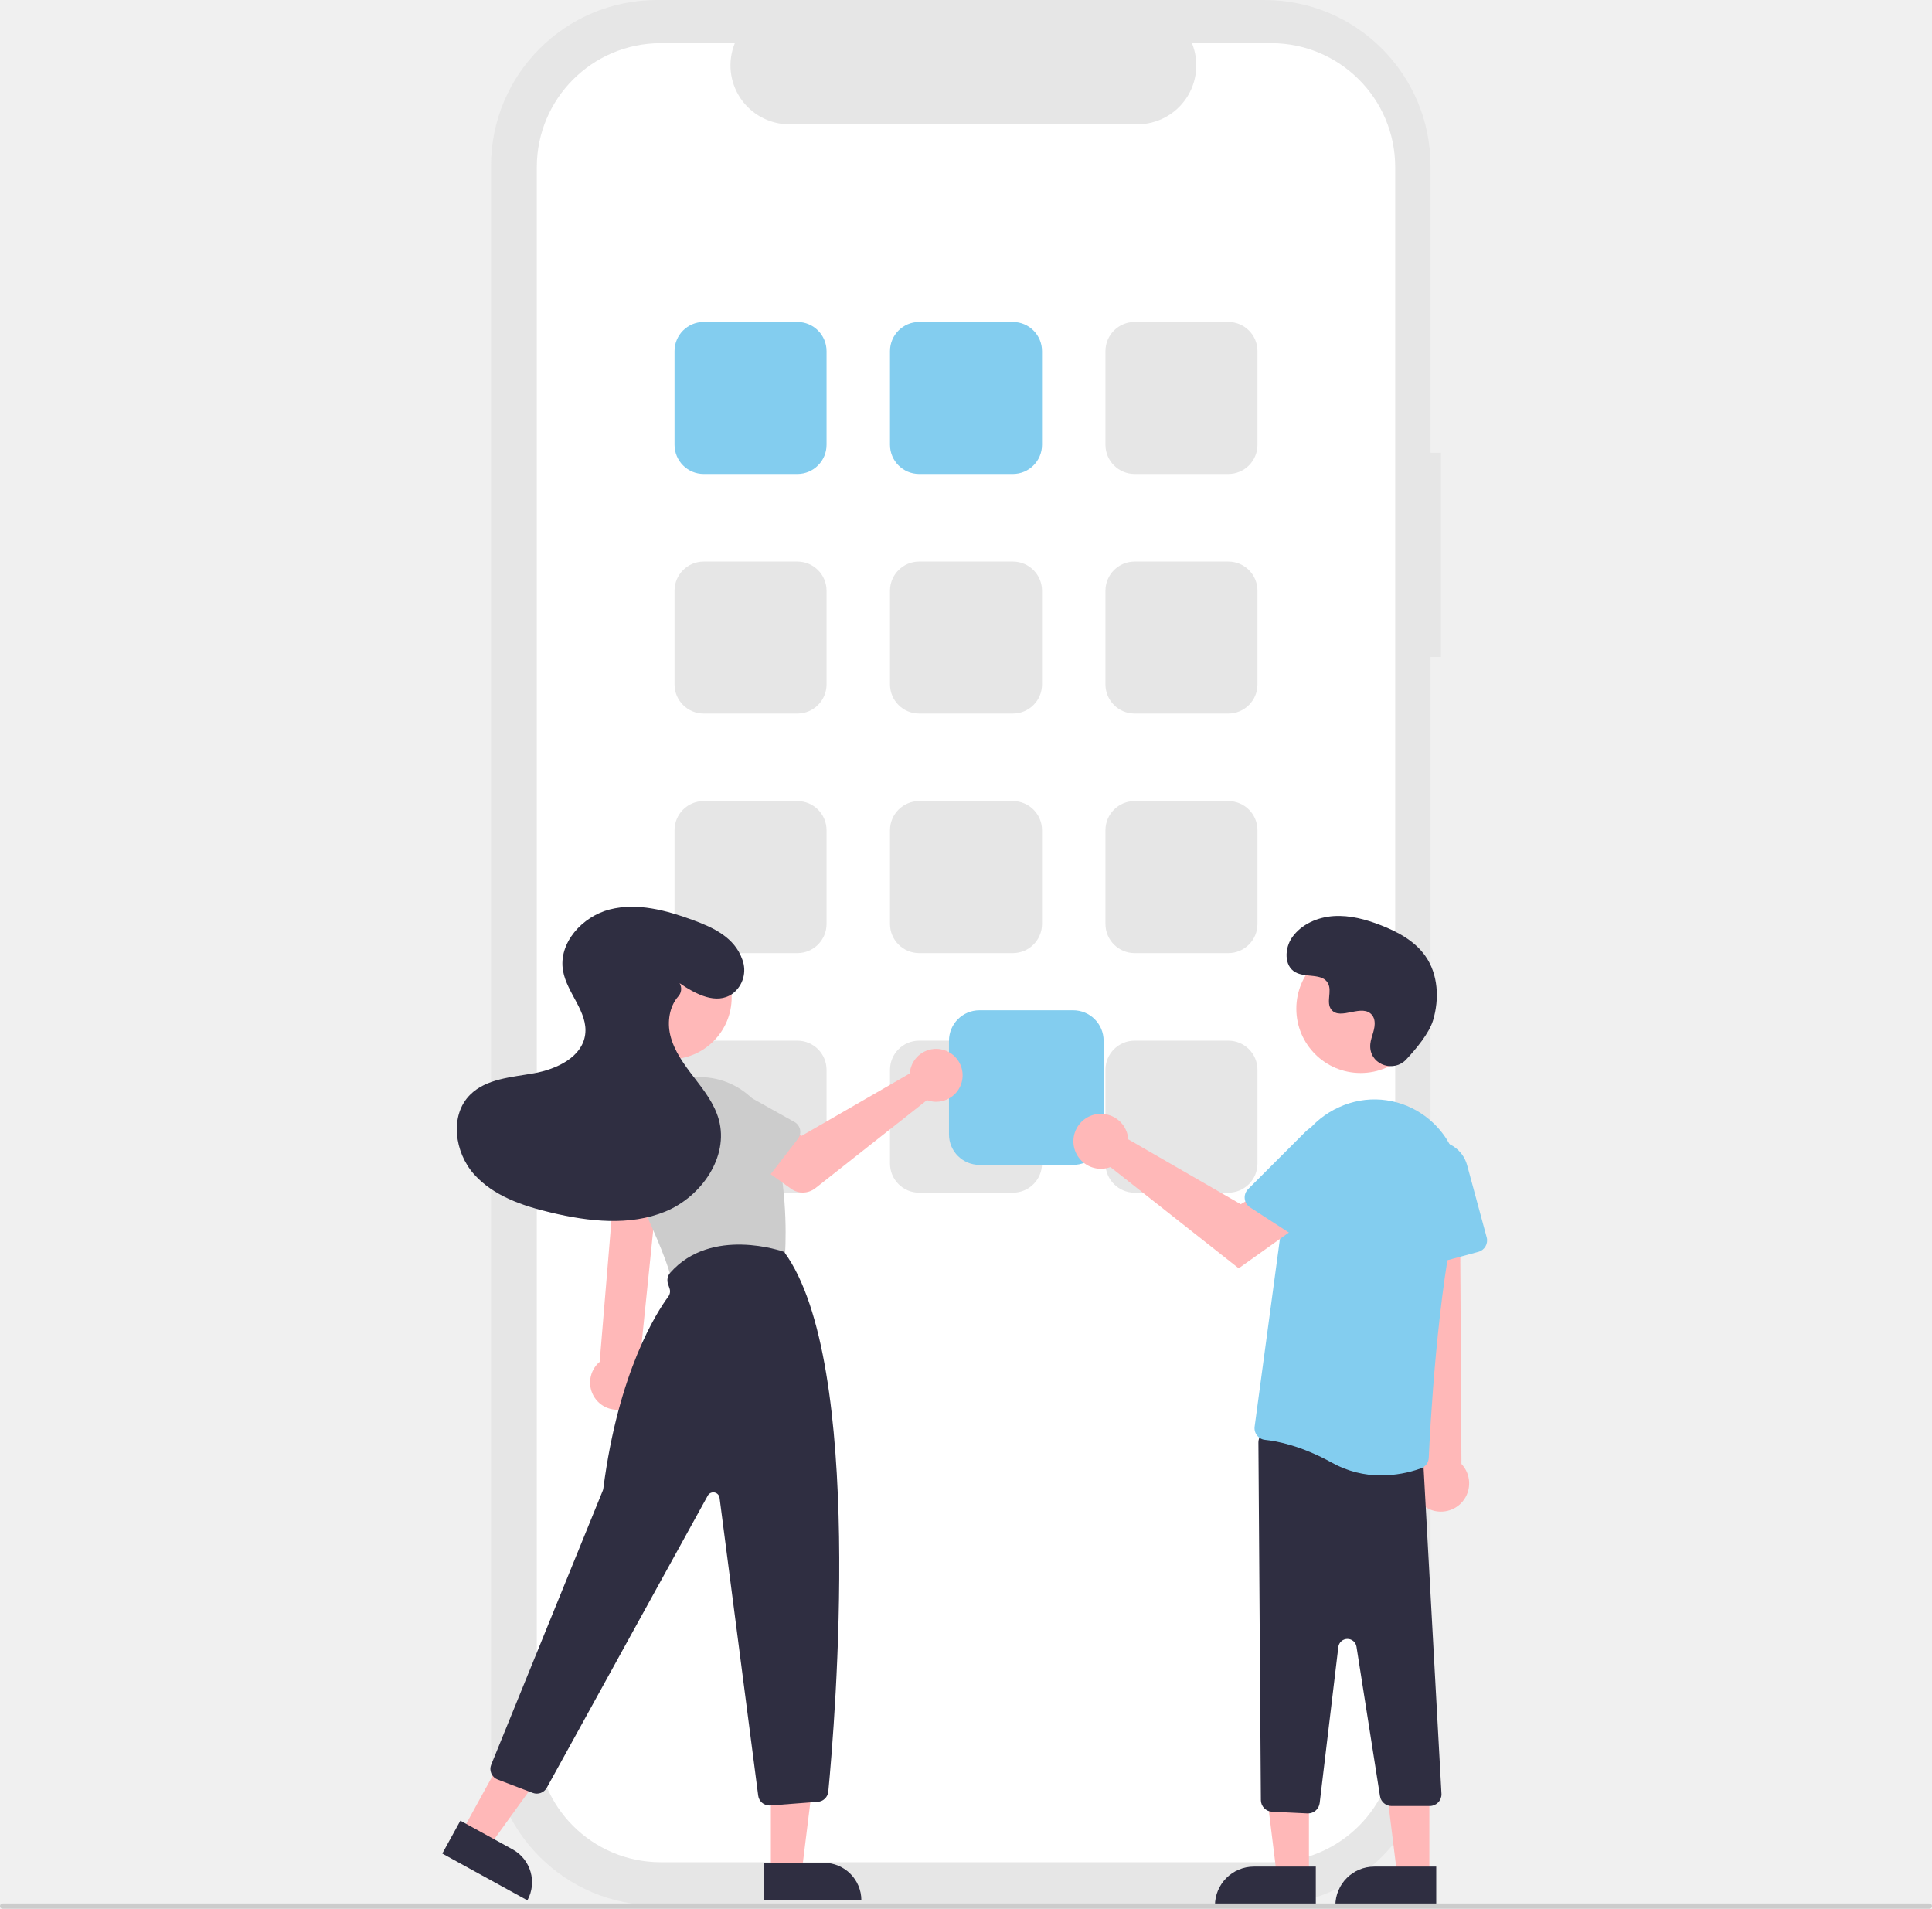
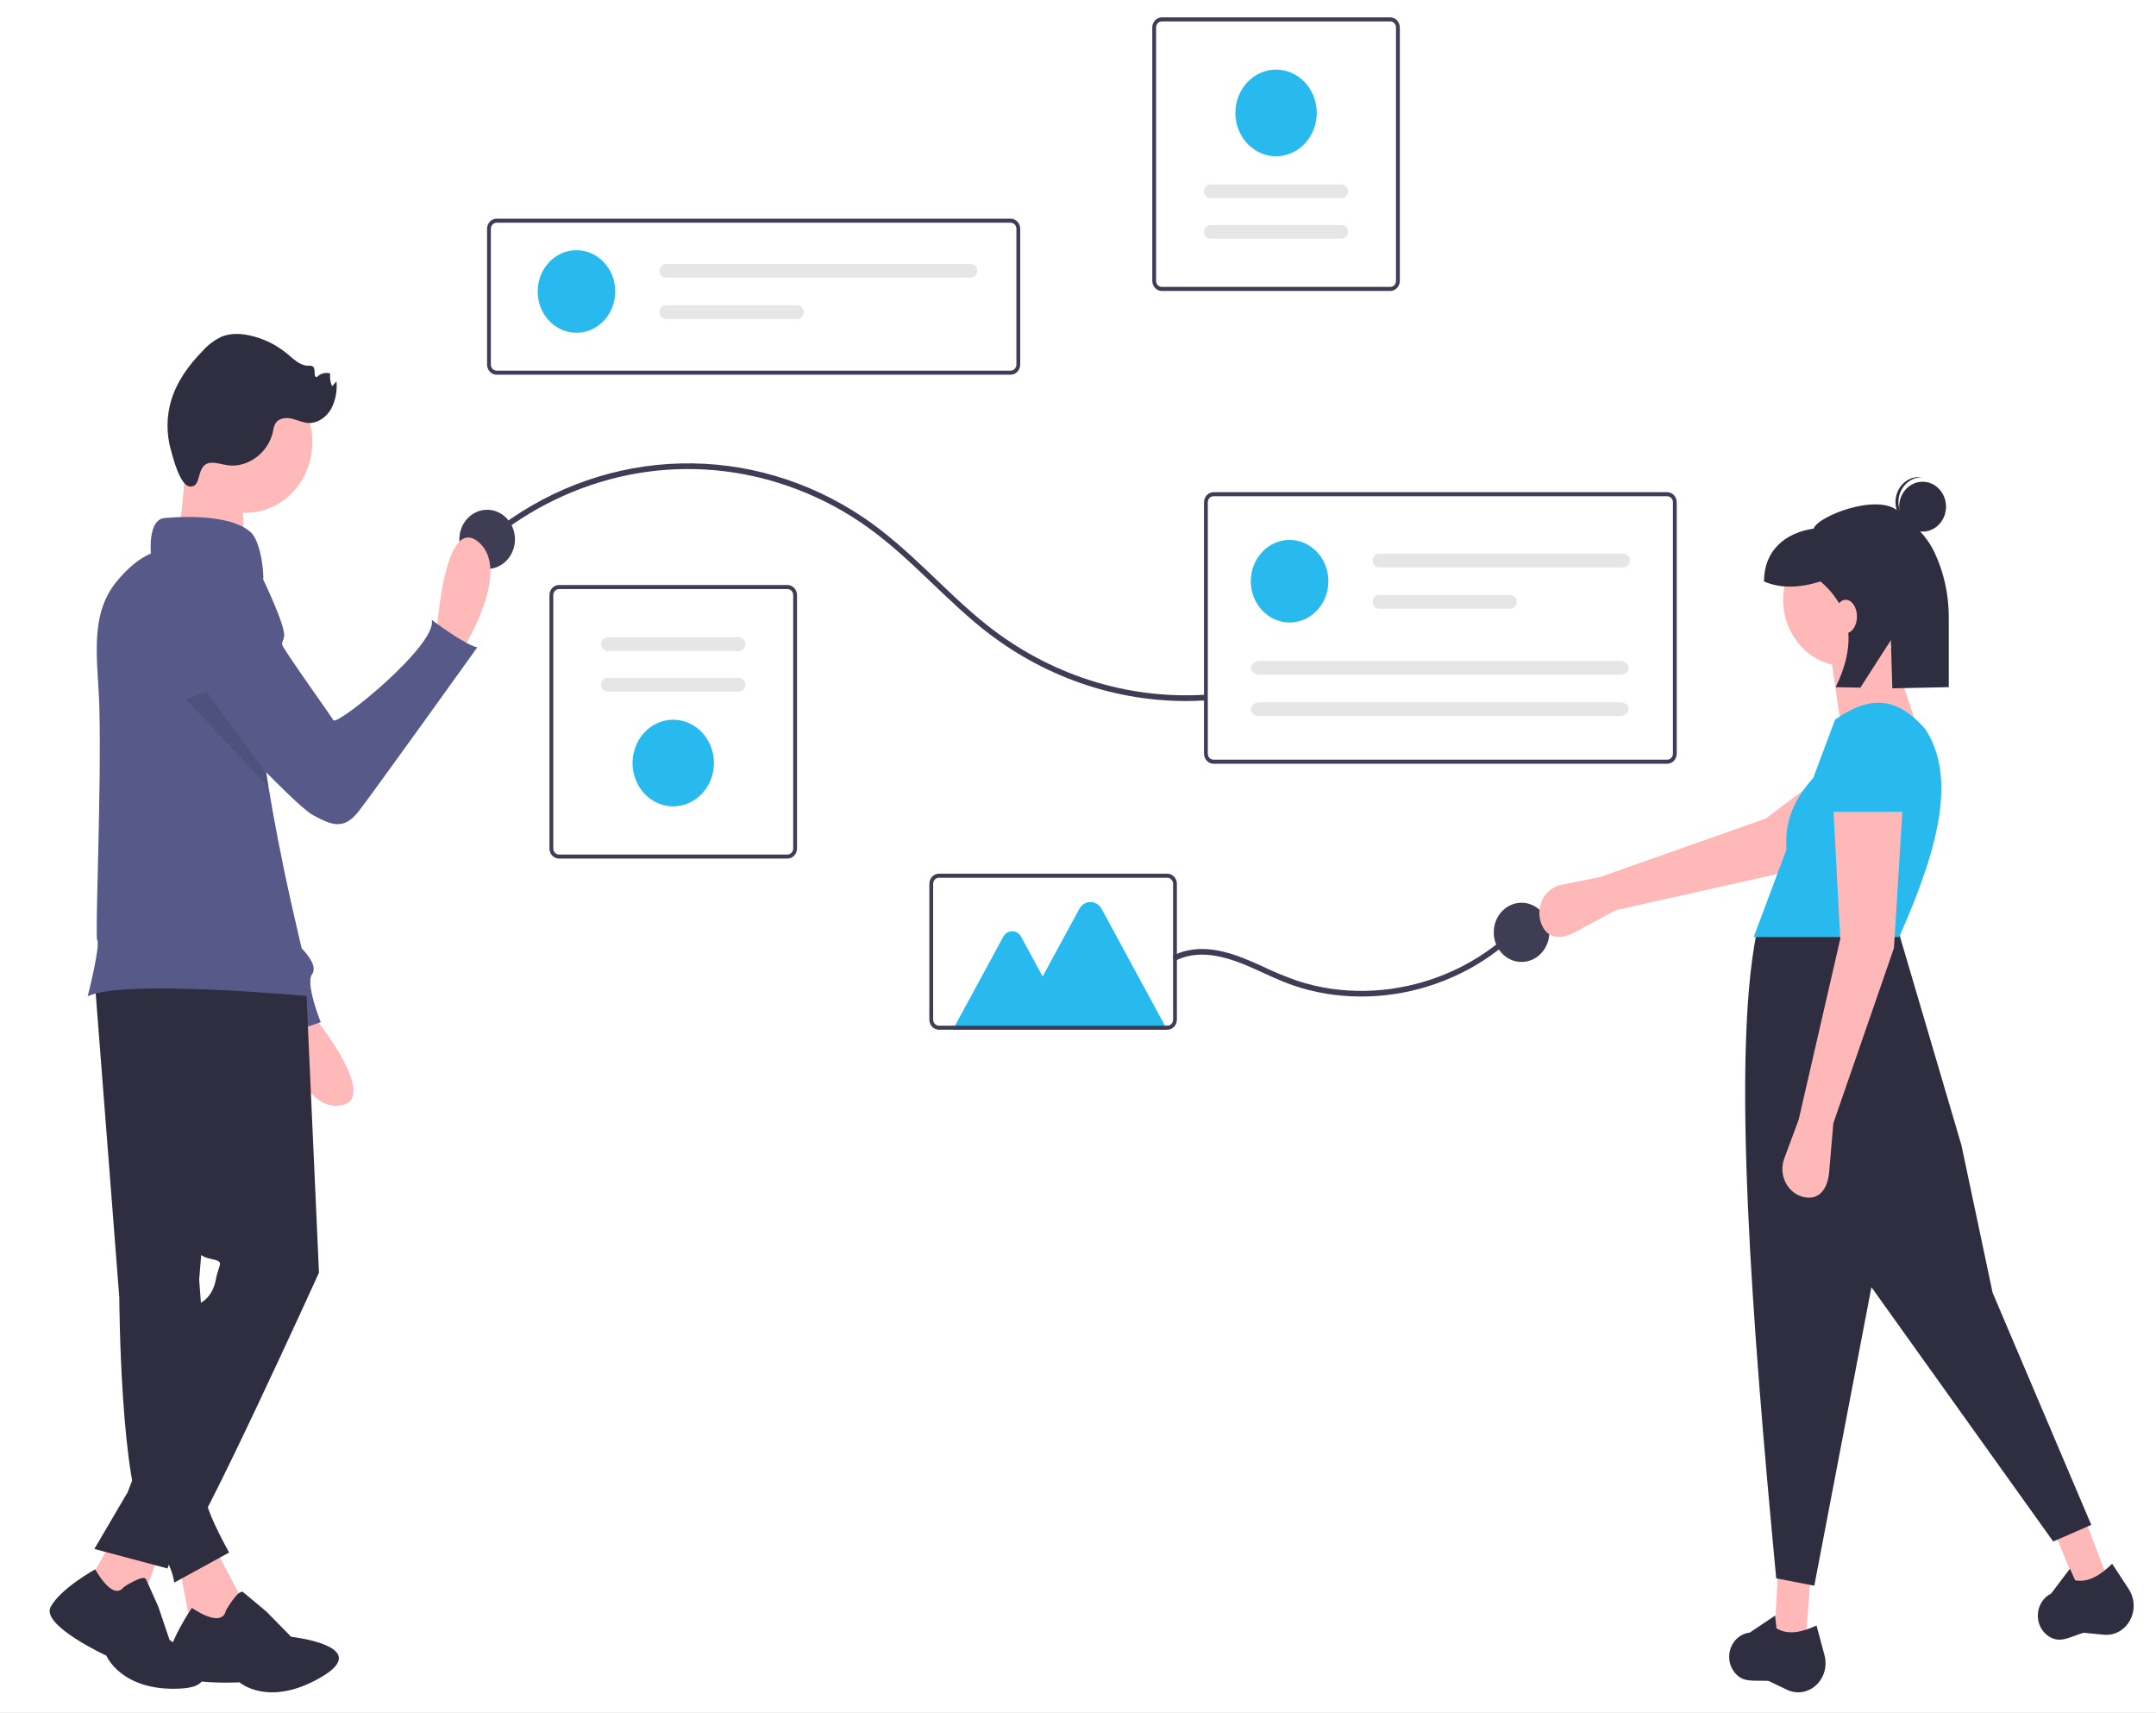
- <svg xmlns="http://www.w3.org/2000/svg" id="bcf7625e-424a-4466-b024-8d3c328493bd" data-name="Layer 1" width="738" height="729.047" viewBox="0 0 738 729.047">
-   <path d="M781.445,258.424h-3.999V148.879a63.402,63.402,0,0,0-63.402-63.402H481.957a63.402,63.402,0,0,0-63.402,63.402v600.974a63.402,63.402,0,0,0,63.402,63.402H714.044a63.402,63.402,0,0,0,63.402-63.402V336.4h3.999Z" transform="translate(-231 -85.47675)" fill="#e6e6e6" />
-   <path d="M763.951,149.321v600.09a47.351,47.351,0,0,1-47.35,47.35h-233.2a47.351,47.351,0,0,1-47.35-47.35v-600.09a47.351,47.351,0,0,1,47.35-47.35h28.29a22.507,22.507,0,0,0,20.83,30.99h132.96a22.507,22.507,0,0,0,20.83-30.99h30.29A47.351,47.351,0,0,1,763.951,149.321Z" transform="translate(-231 -85.47675)" fill="#fff" />
-   <path d="M535.603,266.516h-35.812a11.142,11.142,0,0,1-11.129-11.129V219.575a11.142,11.142,0,0,1,11.129-11.129h35.812a11.142,11.142,0,0,1,11.129,11.129v35.812A11.142,11.142,0,0,1,535.603,266.516Z" transform="translate(-231 -85.47675)" fill="#83cdef" />
-   <path d="M617.907,266.516H582.095a11.142,11.142,0,0,1-11.129-11.129V219.575A11.142,11.142,0,0,1,582.095,208.446h35.812a11.142,11.142,0,0,1,11.129,11.129v35.812A11.142,11.142,0,0,1,617.907,266.516Z" transform="translate(-231 -85.47675)" fill="#83cdef" />
-   <path d="M700.211,266.516H664.399a11.142,11.142,0,0,1-11.129-11.129V219.575a11.142,11.142,0,0,1,11.129-11.129h35.812A11.142,11.142,0,0,1,711.34,219.575v35.812A11.142,11.142,0,0,1,700.211,266.516Z" transform="translate(-231 -85.47675)" fill="#e6e6e6" />
-   <path d="M535.603,358.025h-35.812a11.142,11.142,0,0,1-11.129-11.129V311.084a11.142,11.142,0,0,1,11.129-11.129h35.812a11.142,11.142,0,0,1,11.129,11.129v35.812A11.142,11.142,0,0,1,535.603,358.025Z" transform="translate(-231 -85.47675)" fill="#e6e6e6" />
-   <path d="M617.907,358.025H582.095a11.142,11.142,0,0,1-11.129-11.129V311.084A11.142,11.142,0,0,1,582.095,299.955h35.812a11.142,11.142,0,0,1,11.129,11.129v35.812A11.142,11.142,0,0,1,617.907,358.025Z" transform="translate(-231 -85.47675)" fill="#e6e6e6" />
-   <path d="M700.211,358.025H664.399a11.142,11.142,0,0,1-11.129-11.129V311.084a11.142,11.142,0,0,1,11.129-11.129h35.812A11.142,11.142,0,0,1,711.34,311.084v35.812A11.142,11.142,0,0,1,700.211,358.025Z" transform="translate(-231 -85.47675)" fill="#e6e6e6" />
-   <path d="M535.603,449.516h-35.812a11.142,11.142,0,0,1-11.129-11.129V402.575a11.142,11.142,0,0,1,11.129-11.129h35.812a11.142,11.142,0,0,1,11.129,11.129v35.812A11.142,11.142,0,0,1,535.603,449.516Z" transform="translate(-231 -85.47675)" fill="#e6e6e6" />
-   <path d="M617.907,449.516H582.095a11.142,11.142,0,0,1-11.129-11.129V402.575A11.142,11.142,0,0,1,582.095,391.446h35.812a11.142,11.142,0,0,1,11.129,11.129v35.812A11.142,11.142,0,0,1,617.907,449.516Z" transform="translate(-231 -85.47675)" fill="#e6e6e6" />
-   <path d="M700.211,449.516H664.399a11.142,11.142,0,0,1-11.129-11.129V402.575a11.142,11.142,0,0,1,11.129-11.129h35.812A11.142,11.142,0,0,1,711.34,402.575v35.812A11.142,11.142,0,0,1,700.211,449.516Z" transform="translate(-231 -85.47675)" fill="#e6e6e6" />
-   <path d="M535.603,541.025h-35.812a11.142,11.142,0,0,1-11.129-11.129V494.084a11.142,11.142,0,0,1,11.129-11.129h35.812a11.142,11.142,0,0,1,11.129,11.129v35.812A11.142,11.142,0,0,1,535.603,541.025Z" transform="translate(-231 -85.47675)" fill="#e6e6e6" />
-   <path d="M617.907,541.025H582.095a11.142,11.142,0,0,1-11.129-11.129V494.084A11.142,11.142,0,0,1,582.095,482.955h35.812a11.142,11.142,0,0,1,11.129,11.129v35.812A11.142,11.142,0,0,1,617.907,541.025Z" transform="translate(-231 -85.47675)" fill="#e6e6e6" />
-   <path d="M700.211,541.025H664.399a11.142,11.142,0,0,1-11.129-11.129V494.084a11.142,11.142,0,0,1,11.129-11.129h35.812A11.142,11.142,0,0,1,711.34,494.084v35.812A11.142,11.142,0,0,1,700.211,541.025Z" transform="translate(-231 -85.47675)" fill="#e6e6e6" />
-   <path d="M640.941,530.413h-35.812a11.643,11.643,0,0,1-11.629-11.629v-35.812a11.642,11.642,0,0,1,11.629-11.629h35.812a11.642,11.642,0,0,1,11.629,11.629v35.812A11.642,11.642,0,0,1,640.941,530.413Z" transform="translate(-231 -85.47675)" fill="#83cdef" />
-   <path d="M471.496,622.828a10.342,10.342,0,0,0,3.698-15.421l7.733-75.611H466.215l-6.146,73.83A10.398,10.398,0,0,0,471.496,622.828Z" transform="translate(-231 -85.47675)" fill="#ffb8b8" />
-   <circle cx="255.841" cy="380.947" r="23.645" fill="#ffb8b8" />
-   <path d="M491.293,575.83a4.324,4.324,0,0,1-4.168-3.176c-1.894-6.883-6.823-18.52-14.649-34.59a28.652,28.652,0,0,1,16.271-39.558h0a28.639,28.639,0,0,1,36.801,18.244c6.066,19.017,5.773,39.388,5.365,47.263a4.343,4.343,0,0,1-3.402,4.01l-35.289,7.706A4.311,4.311,0,0,1,491.293,575.83Z" transform="translate(-231 -85.47675)" fill="#ccc" />
-   <polygon points="294.466 714.884 306.269 714.883 311.884 669.359 294.464 669.36 294.466 714.884" fill="#ffb8b8" />
-   <path d="M522.937,796.988h37.094a0,0,0,0,1,0,0v14.332a0,0,0,0,1,0,0H537.269a14.332,14.332,0,0,1-14.332-14.332v0A0,0,0,0,1,522.937,796.988Z" transform="translate(852.0051 1522.805) rotate(179.9974)" fill="#2f2e41" />
-   <polygon points="176.447 699.587 186.79 705.273 213.644 668.087 198.379 659.695 176.447 699.587" fill="#ffb8b8" />
-   <path d="M401.109,788.94h37.094a0,0,0,0,1,0,0v14.332a0,0,0,0,1,0,0H415.44a14.332,14.332,0,0,1-14.332-14.332v0A0,0,0,0,1,401.109,788.94Z" transform="translate(172.861 1610.431) rotate(-151.199)" fill="#2f2e41" />
-   <path d="M524.915,775.092a4.332,4.332,0,0,1-4.292-3.775L505.862,657.575a2.407,2.407,0,0,0-4.494-.853L439.853,768.33a4.356,4.356,0,0,1-5.336,1.958L421.108,765.179a4.332,4.332,0,0,1-2.47-5.681l42.613-104.682a3.337,3.337,0,0,0,.218-.829c5.772-44.673,20.457-67.39,24.82-73.289a3.355,3.355,0,0,0,.477-3.055l-.6-1.799a4.33,4.33,0,0,1,.834-4.214c15.722-17.908,43.125-8.136,43.4-8.035l.137.051.086.118c30.727,42.14,19.366,179.01,16.777,206.019a4.32,4.32,0,0,1-3.98,3.899l-18.17,1.399C525.138,775.088,525.026,775.092,524.915,775.092Z" transform="translate(-231 -85.47675)" fill="#2f2e41" />
-   <path d="M578.764,493.89a10.133,10.133,0,0,0-.23,1.579l-41.355,23.858-10.052-5.787-10.716,14.029L533.21,539.542a7.702,7.702,0,0,0,9.24-.225l42.645-33.643a10.106,10.106,0,1,0-6.33-11.785Z" transform="translate(-231 -85.47675)" fill="#ffb8b8" />
-   <path d="M535.796,520.456,522.43,537.779a4.332,4.332,0,0,1-6.55.359l-15.131-15.713a12.031,12.031,0,0,1,14.755-19.008l18.978,10.612a4.332,4.332,0,0,1,1.314,6.427Z" transform="translate(-231 -85.47675)" fill="#ccc" />
-   <path d="M483.991,550.553l-21.532-3.888a4.332,4.332,0,0,1-3.335-5.649l6.98-20.667a12.031,12.031,0,0,1,23.667,4.345l-.681,21.732a4.332,4.332,0,0,1-5.1,4.126Z" transform="translate(-231 -85.47675)" fill="#ccc" />
-   <path d="M490.584,460.985c6.077,4.159,14.057,8.435,20.264,4.006a11.295,11.295,0,0,0,3.707-13.02c-2.972-8.499-11.138-12.241-18.947-15.109-10.151-3.729-21.204-6.695-31.684-4.025S444.183,445.652,446.075,456.3c1.521,8.563,9.598,15.687,8.452,24.308-1.154,8.676-10.911,13.243-19.525,14.793s-18.253,2.049-24.444,8.236c-7.897,7.893-5.925,22.001,1.506,30.334s18.645,12.111,29.511,14.679c14.397,3.402,29.968,5.191,43.641-.456s24.314-20.847,20.353-35.1c-1.673-6.021-5.614-11.109-9.423-16.062s-7.666-10.133-9.119-16.211c-1.211-5.065-.315-10.945,3.044-14.744a4.272,4.272,0,0,0,.572-4.993Z" transform="translate(-231 -85.47675)" fill="#2f2e41" />
-   <polygon points="500 716.459 487.74 716.459 481.908 669.171 500.002 669.171 500 716.459" fill="#ffb8b8" />
-   <path d="M478.983,712.956h23.644a0,0,0,0,1,0,0v14.887a0,0,0,0,1,0,0H464.096a0,0,0,0,1,0,0v0A14.887,14.887,0,0,1,478.983,712.956Z" fill="#2f2e41" />
-   <polygon points="546 716.459 533.74 716.459 527.908 669.171 546.002 669.171 546 716.459" fill="#ffb8b8" />
-   <path d="M524.983,712.956h23.644a0,0,0,0,1,0,0v14.887a0,0,0,0,1,0,0H510.096a0,0,0,0,1,0,0v0A14.887,14.887,0,0,1,524.983,712.956Z" fill="#2f2e41" />
-   <path d="M775.503,661.097a10.743,10.743,0,0,1-2.062-16.343L765.368,530.196l23.253,2.255.639,112.187a10.801,10.801,0,0,1-13.757,16.459Z" transform="translate(-231 -85.47675)" fill="#ffb8b8" />
-   <path d="M730.421,778.113l-13.496-.644a4.499,4.499,0,0,1-4.286-4.463l-.942-136.557a4.501,4.501,0,0,1,5.146-4.485l53.994,7.838a4.474,4.474,0,0,1,3.854,4.42l6.944,126.534a4.5,4.5,0,0,1-4.5,4.534H762.585a4.479,4.479,0,0,1-4.445-3.801l-8.977-57.067a3.5,3.5,0,0,0-6.933.128l-7.126,59.603a4.517,4.517,0,0,1-4.469,3.966Q730.528,778.119,730.421,778.113Z" transform="translate(-231 -85.47675)" fill="#2f2e41" />
-   <path d="M739.922,644.228c-11.899-6.611-21.197-8.349-25.68-8.796a4.418,4.418,0,0,1-3.053-1.673,4.478,4.478,0,0,1-.931-3.401l12.938-96.051a33.219,33.219,0,0,1,19.364-25.957,32.306,32.306,0,0,1,31.396,2.461q.665.442,1.305.903a33.178,33.178,0,0,1,12.636,34.573c-7.934,32.455-10.659,85.662-11.125,95.999a4.465,4.465,0,0,1-2.918,4.005,45.085,45.085,0,0,1-15.226,2.711A38.125,38.125,0,0,1,739.922,644.228Z" transform="translate(-231 -85.47675)" fill="#83cdef" />
-   <path d="M770.632,568.689a4.482,4.482,0,0,1-1.859-3.401l-1.704-30.876a12.399,12.399,0,0,1,24.346-3.927l7.485,27.605a4.505,4.505,0,0,1-3.166,5.521L774.444,569.384A4.483,4.483,0,0,1,770.632,568.689Z" transform="translate(-231 -85.47675)" fill="#83cdef" />
-   <circle cx="519.744" cy="385.271" r="24.561" fill="#ffb8b8" />
-   <path d="M661.74,519.002a10.526,10.526,0,0,1,.239,1.64l42.957,24.782,10.441-6.011,11.131,14.572L704.172,569.906l-49.008-38.663a10.496,10.496,0,1,1,6.576-12.241Z" transform="translate(-231 -85.47675)" fill="#ffb8b8" />
-   <path d="M706.471,543.317a4.482,4.482,0,0,1,1.293-3.653l21.863-21.868a12.399,12.399,0,0,1,19.168,15.516l-15.57,23.992a4.505,4.505,0,0,1-6.224,1.325L708.497,546.62A4.483,4.483,0,0,1,706.471,543.317Z" transform="translate(-231 -85.47675)" fill="#83cdef" />
-   <path d="M768.124,490.179c-4.582,4.881-13.091,2.261-13.688-4.407a8.056,8.056,0,0,1,.01-1.556c.308-2.954,2.015-5.635,1.606-8.754a4.59,4.59,0,0,0-.84-2.149c-3.651-4.889-12.222,2.187-15.668-2.239-2.113-2.714.371-6.987-1.251-10.021-2.14-4.004-8.479-2.029-12.454-4.221-4.423-2.439-4.158-9.225-1.247-13.353,3.551-5.034,9.776-7.72,15.923-8.107s12.253,1.275,17.992,3.511c6.521,2.541,12.988,6.054,17.001,11.788,4.88,6.973,5.35,16.348,2.909,24.502C776.933,480.134,771.866,486.193,768.124,490.179Z" transform="translate(-231 -85.47675)" fill="#2f2e41" />
-   <path d="M968,814.523H232a1,1,0,0,1,0-2H968a1,1,0,0,1,0,2Z" transform="translate(-231 -85.47675)" fill="#ccc" />
+ <svg xmlns="http://www.w3.org/2000/svg" width="869" height="690" viewBox="0 0 869 690" fill="none">
+   <rect width="869" height="690" fill="#E4E2E2" />
+   <rect id="Rectangle 1" width="869" height="690" fill="white" />
+   <g id="landing-page 1" clip-path="url(#clip0)">
+     <path id="Vector" d="M407.369 150.999H200.151C199.134 150.998 198.159 150.567 197.439 149.802C196.72 149.036 196.315 147.998 196.314 146.915V92.208C196.315 91.125 196.72 90.087 197.439 89.321C198.159 88.555 199.134 88.125 200.151 88.124H407.369C408.386 88.125 409.361 88.555 410.081 89.321C410.8 90.087 411.205 91.125 411.206 92.208V146.915C411.205 147.998 410.8 149.036 410.081 149.802C409.361 150.567 408.386 150.998 407.369 150.999V150.999ZM200.151 89.757C199.541 89.758 198.956 90.016 198.524 90.476C198.092 90.935 197.849 91.558 197.849 92.208V146.915C197.849 147.565 198.092 148.188 198.524 148.647C198.956 149.106 199.541 149.365 200.151 149.366H407.369C407.979 149.365 408.564 149.106 408.996 148.647C409.428 148.188 409.671 147.565 409.671 146.915V92.208C409.671 91.558 409.428 90.935 408.996 90.476C408.564 90.016 407.979 89.758 407.369 89.757L200.151 89.757Z" fill="#3F3D56" />
+     <path id="Vector_2" d="M232.349 134.099C240.982 134.099 247.98 126.65 247.98 117.462C247.98 108.274 240.982 100.826 232.349 100.826C223.716 100.826 216.717 108.274 216.717 117.462C216.717 126.65 223.716 134.099 232.349 134.099Z" fill="#28BAEE" />
+     <path id="Vector_3" d="M268.45 106.371C267.759 106.371 267.096 106.663 266.607 107.183C266.119 107.703 265.844 108.409 265.844 109.144C265.844 109.879 266.119 110.585 266.607 111.105C267.096 111.625 267.759 111.917 268.45 111.917H391.267C391.958 111.917 392.621 111.625 393.11 111.105C393.598 110.585 393.873 109.879 393.873 109.144C393.873 108.409 393.598 107.703 393.11 107.183C392.621 106.663 391.958 106.371 391.267 106.371H268.45Z" fill="#E6E6E6" />
+     <path id="Vector_4" d="M268.45 123.008C267.759 123.008 267.096 123.3 266.607 123.82C266.119 124.34 265.844 125.045 265.844 125.781C265.844 126.516 266.119 127.221 266.607 127.741C267.096 128.261 267.759 128.553 268.45 128.553H321.298C321.641 128.554 321.98 128.483 322.297 128.344C322.614 128.205 322.901 128 323.144 127.743C323.386 127.485 323.578 127.18 323.71 126.843C323.841 126.506 323.908 126.145 323.908 125.781C323.908 125.416 323.841 125.055 323.71 124.718C323.578 124.382 323.386 124.076 323.144 123.818C322.901 123.561 322.614 123.356 322.297 123.217C321.98 123.078 321.641 123.007 321.298 123.008H268.45Z" fill="#E6E6E6" />
+     <path id="Vector_5" d="M317.407 346.006H225.311C224.293 346.005 223.318 345.574 222.598 344.809C221.879 344.043 221.474 343.005 221.473 341.922V239.839C221.474 238.756 221.879 237.718 222.598 236.952C223.318 236.187 224.293 235.756 225.311 235.755H317.407C318.425 235.756 319.4 236.187 320.12 236.952C320.839 237.718 321.244 238.756 321.245 239.839V341.922C321.244 343.005 320.839 344.043 320.12 344.809C319.4 345.574 318.425 346.005 317.407 346.006ZM225.311 237.388C224.7 237.389 224.115 237.647 223.683 238.107C223.252 238.566 223.009 239.189 223.008 239.839V341.922C223.009 342.572 223.252 343.195 223.683 343.654C224.115 344.114 224.7 344.372 225.311 344.373H317.407C318.018 344.372 318.603 344.114 319.035 343.654C319.466 343.195 319.709 342.572 319.71 341.922V239.839C319.709 239.189 319.466 238.566 319.035 238.107C318.603 237.647 318.018 237.389 317.407 237.388H225.311Z" fill="#3F3D56" />
+     <path id="Vector_6" d="M244.935 256.806C244.244 256.806 243.581 257.098 243.092 257.618C242.604 258.138 242.329 258.843 242.329 259.579C242.329 260.314 242.604 261.019 243.092 261.539C243.581 262.059 244.244 262.352 244.935 262.352H297.783C298.474 262.352 299.137 262.059 299.626 261.539C300.114 261.019 300.389 260.314 300.389 259.579C300.389 258.843 300.114 258.138 299.626 257.618C299.137 257.098 298.474 256.806 297.783 256.806H244.935Z" fill="#E6E6E6" />
+     <path id="Vector_7" d="M244.935 273.143C244.592 273.142 244.253 273.213 243.936 273.352C243.619 273.491 243.332 273.695 243.089 273.953C242.847 274.21 242.655 274.516 242.523 274.853C242.392 275.19 242.325 275.551 242.325 275.915C242.325 276.28 242.392 276.641 242.523 276.978C242.655 277.314 242.847 277.62 243.089 277.878C243.332 278.135 243.619 278.339 243.936 278.479C244.253 278.618 244.592 278.689 244.935 278.688H297.783C298.474 278.688 299.137 278.396 299.626 277.876C300.114 277.356 300.389 276.651 300.389 275.915C300.389 275.18 300.114 274.475 299.626 273.955C299.137 273.435 298.474 273.143 297.783 273.143H244.935Z" fill="#E6E6E6" />
+     <path id="Vector_8" d="M271.359 324.955C268.116 324.955 264.945 323.931 262.249 322.013C259.552 320.096 257.45 317.37 256.209 314.181C254.968 310.991 254.643 307.482 255.276 304.097C255.908 300.711 257.47 297.601 259.764 295.16C262.057 292.719 264.979 291.057 268.16 290.384C271.341 289.71 274.638 290.056 277.635 291.377C280.631 292.698 283.192 294.935 284.994 297.805C286.796 300.675 287.758 304.05 287.758 307.502C287.753 312.129 286.024 316.565 282.949 319.837C279.875 323.109 275.707 324.95 271.359 324.955V324.955Z" fill="#28BAEE" />
+     <path id="Vector_9" d="M468.277 7H560.374C561.392 7.001 562.367 7.432 563.086 8.198C563.806 8.963 564.21 10.001 564.212 11.084V113.168C564.21 114.25 563.806 115.288 563.086 116.054C562.367 116.82 561.392 117.25 560.374 117.252H468.277C467.26 117.25 466.285 116.82 465.565 116.054C464.846 115.288 464.441 114.25 464.44 113.168V11.084C464.441 10.001 464.846 8.963 465.565 8.198C466.285 7.432 467.26 7.001 468.277 7V7ZM560.374 115.618C560.985 115.617 561.57 115.359 562.002 114.9C562.433 114.44 562.676 113.817 562.677 113.168V11.084C562.676 10.434 562.433 9.812 562.002 9.352C561.57 8.893 560.985 8.634 560.374 8.634H468.277C467.667 8.634 467.082 8.893 466.65 9.352C466.218 9.812 465.976 10.434 465.975 11.084V113.168C465.976 113.817 466.218 114.44 466.65 114.9C467.082 115.359 467.667 115.617 468.277 115.618H560.374Z" fill="#3F3D56" />
+     <path id="Vector_10" d="M540.75 96.2C541.441 96.2 542.104 95.908 542.592 95.388C543.081 94.868 543.355 94.163 543.355 93.427C543.355 92.692 543.081 91.987 542.592 91.467C542.104 90.947 541.441 90.655 540.75 90.655H487.901C487.21 90.655 486.548 90.947 486.059 91.467C485.571 91.987 485.296 92.692 485.296 93.427C485.296 94.163 485.571 94.868 486.059 95.388C486.548 95.908 487.21 96.2 487.901 96.2H540.75Z" fill="#E6E6E6" />
+     <path id="Vector_11" d="M540.75 79.864C541.441 79.864 542.104 79.572 542.592 79.052C543.081 78.532 543.355 77.826 543.355 77.091C543.355 76.356 543.081 75.65 542.592 75.13C542.104 74.61 541.441 74.318 540.75 74.318H487.901C487.21 74.318 486.548 74.61 486.059 75.13C485.571 75.65 485.296 76.356 485.296 77.091C485.296 77.826 485.571 78.532 486.059 79.052C486.548 79.572 487.21 79.864 487.901 79.864H540.75Z" fill="#E6E6E6" />
+     <path id="Vector_12" d="M514.326 28.052C517.569 28.052 520.739 29.075 523.436 30.993C526.133 32.911 528.235 35.636 529.476 38.826C530.717 42.015 531.042 45.524 530.409 48.91C529.777 52.295 528.215 55.405 525.921 57.846C523.628 60.287 520.706 61.949 517.525 62.623C514.344 63.296 511.047 62.95 508.05 61.63C505.054 60.309 502.492 58.072 500.691 55.201C498.889 52.331 497.927 48.957 497.927 45.505C497.932 40.877 499.661 36.441 502.735 33.169C505.81 29.897 509.978 28.057 514.326 28.052Z" fill="#28BAEE" />
+     <path id="Vector_13" d="M197.497 218.195C213.794 204.761 232.835 195.6 253.077 191.454C273.48 187.316 294.519 188.467 314.416 194.808C324.418 197.978 334.028 202.41 343.041 208.009C352.224 213.723 360.522 220.757 368.506 228.204C376.594 235.748 384.416 243.628 392.859 250.73C416.964 271.237 446.889 282.441 477.748 282.513C480.297 282.517 482.845 282.442 485.391 282.289C486.771 282.208 486.78 279.912 485.391 279.993C453.935 281.837 422.872 271.847 397.639 251.772C388.888 244.807 380.898 236.844 372.741 229.128C364.832 221.646 356.712 214.369 347.74 208.359C325.793 193.643 300.262 186.132 274.33 186.761C248.398 187.39 223.214 196.132 201.921 211.896C199.896 213.394 197.918 214.96 195.972 216.572C194.878 217.478 196.414 219.092 197.497 218.195V218.195Z" fill="#3F3D56" />
+     <path id="Vector_14" d="M196.352 229.289C202.542 229.289 207.559 223.949 207.559 217.361C207.559 210.774 202.542 205.433 196.352 205.433C190.163 205.433 185.145 210.774 185.145 217.361C185.145 223.949 190.163 229.289 196.352 229.289Z" fill="#3F3D56" />
+     <path id="Vector_15" d="M613.278 387.658C619.467 387.658 624.485 382.317 624.485 375.73C624.485 369.142 619.467 363.802 613.278 363.802C607.088 363.802 602.071 369.142 602.071 375.73C602.071 382.317 607.088 387.658 613.278 387.658Z" fill="#3F3D56" />
+     <path id="Vector_16" d="M671.989 307.783H489.124C488.106 307.782 487.131 307.351 486.412 306.586C485.692 305.82 485.288 304.782 485.286 303.699V202.433C485.287 201.35 485.692 200.312 486.412 199.546C487.131 198.78 488.106 198.35 489.124 198.348H671.989C673.006 198.35 673.982 198.78 674.701 199.546C675.42 200.312 675.825 201.35 675.826 202.433V303.699C675.825 304.782 675.421 305.82 674.701 306.586C673.982 307.351 673.006 307.782 671.989 307.783ZM489.124 199.982C488.513 199.983 487.928 200.241 487.496 200.701C487.065 201.16 486.822 201.783 486.821 202.433V303.699C486.822 304.349 487.065 304.972 487.496 305.431C487.928 305.891 488.513 306.149 489.124 306.15H671.989C672.599 306.149 673.185 305.891 673.616 305.431C674.048 304.972 674.291 304.349 674.291 303.699V202.433C674.291 201.783 674.048 201.16 673.616 200.701C673.185 200.241 672.599 199.983 671.989 199.982H489.124Z" fill="#3F3D56" />
+     <path id="Vector_17" d="M519.786 250.858C528.419 250.858 535.418 243.41 535.418 234.222C535.418 225.034 528.419 217.585 519.786 217.585C511.153 217.585 504.155 225.034 504.155 234.222C504.155 243.41 511.153 250.858 519.786 250.858Z" fill="#28BAEE" />
+     <path id="Vector_18" d="M555.887 223.131C555.545 223.13 555.205 223.201 554.889 223.34C554.572 223.479 554.284 223.684 554.042 223.941C553.799 224.199 553.607 224.504 553.476 224.841C553.345 225.178 553.277 225.539 553.277 225.903C553.277 226.268 553.345 226.629 553.476 226.966C553.607 227.303 553.799 227.608 554.042 227.866C554.284 228.123 554.572 228.328 554.889 228.467C555.205 228.606 555.545 228.677 555.887 228.676H654.353C655.044 228.676 655.706 228.384 656.195 227.864C656.683 227.344 656.958 226.639 656.958 225.903C656.958 225.168 656.683 224.463 656.195 223.943C655.706 223.423 655.044 223.131 654.353 223.131H555.887Z" fill="#E6E6E6" />
+     <path id="Vector_19" d="M555.887 239.767C555.545 239.767 555.205 239.838 554.889 239.977C554.572 240.116 554.284 240.32 554.042 240.578C553.799 240.835 553.607 241.141 553.476 241.478C553.345 241.815 553.277 242.176 553.277 242.54C553.277 242.905 553.345 243.266 553.476 243.602C553.607 243.939 553.799 244.245 554.042 244.503C554.284 244.76 554.572 244.964 554.889 245.103C555.205 245.242 555.545 245.314 555.887 245.313H608.736C609.427 245.313 610.09 245.021 610.578 244.501C611.067 243.981 611.341 243.275 611.341 242.54C611.341 241.805 611.067 241.099 610.578 240.579C610.09 240.059 609.427 239.767 608.736 239.767H555.887Z" fill="#E6E6E6" />
+     <path id="Vector_20" d="M507.796 266.364C505.815 266.364 504.202 267.608 504.202 269.137C504.202 270.666 505.815 271.91 507.796 271.91H652.895C654.877 271.91 656.489 270.666 656.489 269.137C656.489 267.608 654.877 266.364 652.895 266.364H507.796Z" fill="#E6E6E6" />
+     <path id="Vector_21" d="M507.796 283.001C505.815 283.001 504.202 284.245 504.202 285.774C504.202 287.303 505.815 288.547 507.796 288.547H652.895C654.877 288.547 656.489 287.303 656.489 285.774C656.489 284.245 654.877 283.001 652.895 283.001H507.796Z" fill="#E6E6E6" />
+     <path id="Vector_22" d="M474.424 386.834C484.741 382.071 496.259 386.224 505.983 390.614C510.991 392.875 515.945 395.288 521.128 397.073C525.488 398.571 529.953 399.698 534.481 400.441C543.567 401.923 552.809 401.983 561.911 400.62C571.061 399.262 579.977 396.503 588.384 392.428C596.743 388.395 604.47 383.018 611.294 376.486C612.162 375.651 613.014 374.797 613.848 373.924C614.841 372.889 613.316 371.266 612.323 372.301C605.752 379.119 598.209 384.786 589.973 389.093C581.771 393.386 573.022 396.377 564.006 397.972C554.96 399.595 545.736 399.765 536.643 398.475C532.107 397.822 527.626 396.785 523.245 395.375C518.213 393.633 513.276 391.592 508.458 389.263C498.643 384.776 487.738 380.384 476.954 383.477C475.718 383.841 474.509 384.301 473.336 384.852C472.066 385.439 473.163 387.417 474.424 386.834V386.834Z" fill="#3F3D56" />
+     <path id="Vector_23" d="M470.438 414.985H384.043L404.375 377.504C404.739 376.832 405.263 376.274 405.895 375.886C406.526 375.498 407.242 375.294 407.971 375.294C408.699 375.294 409.415 375.498 410.047 375.886C410.678 376.274 411.202 376.832 411.566 377.504L420.252 393.515L435.02 366.291C435.476 365.45 436.132 364.751 436.922 364.266C437.713 363.78 438.609 363.524 439.522 363.524C440.434 363.524 441.33 363.78 442.121 364.266C442.911 364.751 443.567 365.45 444.023 366.291L470.438 414.985Z" fill="#28BAEE" />
+     <path id="Vector_24" d="M470.52 414.975H378.423C377.405 414.973 376.43 414.543 375.711 413.777C374.991 413.011 374.587 411.973 374.585 410.89V356.183C374.587 355.1 374.991 354.062 375.711 353.296C376.43 352.531 377.405 352.1 378.423 352.099H470.52C471.537 352.1 472.512 352.531 473.232 353.296C473.951 354.062 474.356 355.1 474.357 356.183V410.89C474.356 411.973 473.951 413.011 473.232 413.777C472.512 414.543 471.537 414.973 470.52 414.975ZM378.423 353.732C377.812 353.733 377.227 353.992 376.795 354.451C376.364 354.91 376.121 355.533 376.12 356.183V410.89C376.121 411.54 376.364 412.163 376.795 412.622C377.227 413.082 377.812 413.34 378.423 413.341H470.52C471.13 413.34 471.715 413.082 472.147 412.622C472.579 412.163 472.821 411.54 472.822 410.89V356.183C472.821 355.533 472.579 354.91 472.147 354.451C471.715 353.992 471.13 353.733 470.52 353.732H378.423Z" fill="#3F3D56" />
+     <path id="Vector_25" d="M651.156 366.826L634.74 375.698C628.88 378.865 623.226 378.324 621.06 371.721C620.545 370.149 620.355 368.478 620.503 366.821C620.65 365.164 621.133 363.561 621.917 362.121C622.701 360.681 623.768 359.438 625.045 358.478C626.323 357.517 627.78 356.862 629.317 356.557L644.919 353.457L711.739 329.862L752.216 299.314L767.054 324.474L720.284 351.335L651.156 366.826Z" fill="#FFB8B8" />
+     <path id="Vector_26" d="M727.787 661.319L715.227 659.091L716.622 633.841H729.881L727.787 661.319Z" fill="#FFB8B8" />
+     <path id="Vector_27" d="M849.687 636.657L837.532 640.693L828.086 617.484L839.92 611.125L849.687 636.657Z" fill="#FFB8B8" />
+     <path id="Vector_28" d="M842.918 614.532L827.568 621.216L754.302 518.732L731.276 639.039L715.925 636.069C706.077 532.348 698.048 426.553 707.9 376.516L764.768 373.917L790.586 461.548L803.146 520.96L842.918 614.532Z" fill="#2F2E41" />
+     <path id="Vector_29" d="M727.096 681.74C724.799 682.263 722.406 681.993 720.264 680.967L712.803 677.394C706.547 677.052 702.287 678.378 698.804 673.54C697.821 672.157 697.204 670.519 697.016 668.797C696.829 667.075 697.078 665.33 697.738 663.745V663.745C698.392 662.154 699.432 660.777 700.751 659.756C702.07 658.734 703.621 658.105 705.244 657.932L715.492 651.059L716.03 656.211C720.714 659.035 726.275 657.816 732.167 655.066L735.384 667.048C735.798 668.593 735.91 670.212 735.713 671.805C735.515 673.398 735.012 674.93 734.235 676.308C733.458 677.686 732.424 678.878 731.195 679.813C729.967 680.747 728.572 681.403 727.096 681.74Z" fill="#2F2E41" />
+     <path id="Vector_30" d="M854.661 657.162C852.649 658.451 850.302 659.022 847.964 658.792L839.816 657.991C833.795 659.83 830.171 662.557 825.4 659.185C824.049 658.217 822.966 656.881 822.263 655.317C821.56 653.753 821.263 652.017 821.404 650.289C821.537 648.559 822.1 646.897 823.036 645.475C823.972 644.053 825.247 642.921 826.73 642.197L834.325 632.155L836.406 636.842C841.698 637.894 846.585 634.818 851.319 630.182L858.017 640.402C858.881 641.72 859.481 643.213 859.78 644.788C860.079 646.362 860.071 647.986 859.756 649.557C859.442 651.129 858.827 652.615 857.951 653.923C857.074 655.231 855.954 656.334 854.661 657.162V657.162Z" fill="#2F2E41" />
+     <path id="Vector_31" d="M743.835 268.462C757.709 268.462 768.955 256.492 768.955 241.726C768.955 226.961 757.709 214.991 743.835 214.991C729.962 214.991 718.716 226.961 718.716 241.726C718.716 256.492 729.962 268.462 743.835 268.462Z" fill="#FFB8B8" />
+     <path id="Vector_32" d="M774.537 298.167L741.742 290.741L737.556 261.778L760.582 256.58L774.537 298.167Z" fill="#FFB8B8" />
+     <path id="Vector_33" d="M765.466 377.63H706.854L720.065 342.328C719.105 330.18 723.942 321.246 730.866 313.468L739.649 289.998C753.84 280.057 764.54 280.8 775.933 293.711C789.441 314.067 780.091 344.667 765.466 377.63Z" fill="#28BAEE" />
+     <path id="Vector_34" d="M738.951 452.637L737.284 472.152C736.689 479.117 733.252 483.927 726.846 482.368C725.322 481.997 723.891 481.28 722.651 480.266C721.411 479.252 720.391 477.965 719.662 476.492C718.933 475.02 718.512 473.397 718.426 471.736C718.341 470.074 718.594 468.412 719.168 466.864L724.996 451.151L741.742 378.372L738.951 325.645H766.862L763.373 382.086L738.951 452.637Z" fill="#FFB8B8" />
+     <path id="Vector_35" d="M768.955 327.13H736.858L739.108 304.845C739.256 300.991 740.752 297.335 743.303 294.595C745.854 291.855 749.276 290.228 752.896 290.036V290.036C754.814 289.934 756.732 290.238 758.539 290.93C760.346 291.622 762.007 292.689 763.424 294.068C764.841 295.448 765.987 297.113 766.796 298.967C767.604 300.821 768.06 302.827 768.135 304.87L768.955 327.13Z" fill="#28BAEE" />
+     <path id="Vector_36" d="M774.925 214.237C780.139 214.237 784.366 209.738 784.366 204.188C784.366 198.638 780.139 194.139 774.925 194.139C769.71 194.139 765.483 198.638 765.483 204.188C765.483 209.738 769.71 214.237 774.925 214.237Z" fill="#2F2E41" />
+     <path id="Vector_37" d="M765.196 201.728C765.351 199.178 766.413 196.787 768.167 195.042C769.92 193.297 772.233 192.329 774.633 192.335C774.438 192.309 774.245 192.277 774.046 192.263C771.548 192.094 769.089 192.987 767.209 194.747C765.33 196.507 764.184 198.989 764.023 201.647C763.863 204.306 764.701 206.924 766.353 208.925C768.005 210.926 770.337 212.148 772.835 212.32C773.033 212.334 773.229 212.328 773.425 212.329C771.044 212.008 768.867 210.732 767.338 208.763C765.809 206.793 765.043 204.277 765.196 201.728V201.728Z" fill="#2F2E41" />
+     <path id="Vector_38" d="M765.142 206.019C756.722 198.584 732.569 208.033 731.011 213.032C719.624 214.683 711.003 221.754 711.003 234.327V234.327C717.772 237.278 725.472 236.915 733.795 234.327C747.063 245.834 747.972 260.301 739.903 276.917L749.83 277.128L762.135 257.988L762.723 277.403L785.478 276.917V249.094C785.552 239.844 783.551 230.708 779.642 222.445C776.097 215.113 770.594 210.832 765.142 206.019Z" fill="#2F2E41" />
+     <path id="Vector_39" d="M743.953 255.175C746.447 255.175 748.468 252.163 748.468 248.447C748.468 244.732 746.447 241.72 743.953 241.72C741.46 241.72 739.438 244.732 739.438 248.447C739.438 252.163 741.46 255.175 743.953 255.175Z" fill="#FFB8B8" />
+     <path id="Vector_40" d="M175.85 256.984C175.85 256.984 178.568 206.916 192.677 218.293C206.787 229.669 186.515 261.628 186.515 261.628L175.85 256.984Z" fill="#FFB9B9" />
+     <path id="Vector_41" d="M123.354 405.501C123.354 405.501 154.697 442.95 137.162 445.524C119.626 448.098 112.728 410.244 112.728 410.244L123.354 405.501Z" fill="#FFB9B9" />
+     <path id="Vector_42" d="M82.455 228.233C86.388 229.335 89.929 231.649 92.631 234.886C95.333 238.122 97.076 242.135 97.642 246.423L107.612 321.948L121.589 382.193C121.589 382.193 128.577 388.887 125.782 392.606C122.986 396.325 129.276 411.944 129.276 411.944L111.805 417.894C111.805 417.894 109.709 402.275 106.215 401.531C103.144 400.878 68.769 303.144 60.483 279.468C59.341 276.204 58.694 274.347 58.694 274.347C58.694 274.347 60.092 224.514 82.455 228.233Z" fill="#575A89" />
+     <path id="Vector_43" d="M85.646 622.09L96.377 642.329C104.687 661.212 97.302 664.642 76.927 655.282L72.282 631.384L85.646 622.09Z" fill="#FFB9B9" />
+     <path id="Vector_44" d="M91.06 648.989C91.06 648.989 96.154 640.162 97.997 641.64C99.839 643.117 107.439 649.52 107.439 649.52L117.338 659.61C117.338 659.61 150.781 663.374 129.53 675.845C108.279 688.317 96.536 677.976 96.536 677.976C96.536 677.976 66.772 679.623 67.252 670.785C67.732 661.947 77.331 647.964 77.331 647.964C77.331 647.964 89.429 656.597 91.06 648.989Z" fill="#2F2E41" />
+     <path id="Vector_45" d="M38.027 393.311L48.087 522.869C48.087 522.869 48.423 600.318 59.154 615.308C69.885 630.299 70.22 637.794 70.22 637.794L92.353 625.659C92.353 625.659 80.951 605.438 83.298 602.343C84.745 600.38 85.775 598.106 86.316 595.678L80.28 515.731L91.682 376.537L38.027 393.311Z" fill="#2F2E41" />
+     <path id="Vector_46" d="M65.525 622.09L56.135 648.501L34.841 639.026L46.075 619.234L65.525 622.09Z" fill="#FFB9B9" />
+     <path id="Vector_47" d="M49.861 639.605C49.861 639.605 57.847 634.293 58.845 636.418C59.844 638.543 63.837 647.574 63.837 647.574L68.329 660.855C68.329 660.855 95.783 679.449 72.322 680.512C48.862 681.574 42.872 667.23 42.872 667.23C42.872 667.23 16.417 655.012 20.41 647.574C24.404 640.136 38.38 632.423 38.38 632.423C38.38 632.423 45.368 645.449 49.861 639.605Z" fill="#2F2E41" />
+     <path id="Vector_48" d="M123.204 393.668L128.57 512.876C128.57 512.876 79.61 620.662 74.244 623.517C72.645 624.396 71.228 625.607 70.076 627.078C68.924 628.549 68.061 630.251 67.537 632.083L38.027 624.231L51.441 601.389L80.951 525.011C80.951 525.011 85.646 522.869 86.987 515.731C88.329 508.593 91.011 508.593 84.304 507.165C77.597 505.738 77.597 498.599 77.597 498.599L55.465 390.099L123.204 393.668Z" fill="#2F2E41" />
+     <path id="Vector_49" d="M125.54 182.669C127.914 167.104 117.982 152.438 103.357 149.912C88.732 147.386 74.952 157.957 72.579 173.522C70.205 189.088 80.137 203.754 94.762 206.28C109.387 208.806 123.167 198.235 125.54 182.669Z" fill="#FFB9B9" />
+     <path id="Vector_50" d="M75.25 179.88C75.25 179.88 73.238 216.285 70.555 219.854C67.873 223.423 98.724 222.709 98.724 222.709C98.724 222.709 96.712 192.015 98.724 189.16C100.736 186.305 75.25 179.88 75.25 179.88Z" fill="#FFB9B9" />
+     <path id="Vector_51" d="M125.214 401.521C125.214 401.521 49.426 394.385 35.345 401.521C35.345 401.521 40.529 381.055 39.19 378.917C38.215 377.352 40.903 319.055 40.059 285.426C39.581 266.45 35.467 247.918 47.426 233.83C51.496 229.044 56.036 225.027 60.828 223.064C60.828 223.064 59.489 209.503 66.194 208.791C66.194 208.791 91.686 205.93 101.07 214.502C104.071 217.223 105.958 225.517 106.158 232.663C101.514 256.971 103.158 283.945 107.419 311.927C107.68 313.704 107.967 315.491 108.254 317.277C112.777 345.029 119.613 373.641 125.214 401.521Z" fill="#575A89" />
+     <path id="Vector_52" d="M85.044 186.509C87.313 186.365 89.528 187.181 91.781 187.5C99.842 188.639 108.228 182.413 110.008 173.968C110.151 172.844 110.465 171.752 110.94 170.736C112.181 168.58 115.006 168.169 117.335 168.665C119.664 169.16 121.872 170.321 124.244 170.453C127.906 170.658 131.422 168.258 133.374 164.953C135.219 161.544 136.003 157.602 135.615 153.689L133.859 155.65C133.146 154.044 132.871 152.257 133.065 150.492C132.134 150.228 131.156 150.223 130.223 150.477C129.29 150.731 128.434 151.236 127.737 151.943C126.189 152.118 127.358 148.887 126.207 147.77C125.648 147.404 124.981 147.271 124.336 147.397C121.042 147.431 118.378 144.75 115.783 142.592C111.286 138.86 106.027 136.308 100.432 135.139C96.713 134.367 92.759 134.243 89.232 135.717C86.385 137.078 83.815 139.018 81.668 141.428C76.146 147.079 71.257 153.718 68.959 161.496C67.092 167.867 67.039 174.683 68.807 181.086C69.733 184.411 72.523 195.798 76.606 196.063C81.738 196.397 78.657 186.915 85.044 186.509Z" fill="#2F2E41" />
+     <path id="Vector_53" d="M96.149 231.738L105.76 232.834C105.76 232.834 115.195 252.315 114.51 256.379C113.825 260.443 112.333 257.976 116.579 264.477C120.826 270.978 132.876 287.783 134.368 290.25C135.86 292.717 176.539 259.684 174.01 249.786C174.01 249.786 186.858 259.596 192.362 260.902C192.362 260.902 150.439 319.42 144.597 326.908C138.755 334.397 134.053 332.859 126.024 328.419C117.995 323.979 77.378 279.689 77.378 279.689L96.149 231.738Z" fill="#575A89" />
+     <path id="Vector_54" opacity="0.1" d="M108.254 317.277L74.848 281.723L83.302 278.789L107.419 311.927C107.68 313.704 107.967 315.491 108.254 317.277Z" fill="black" />
+   </g>
+   <defs>
+     <clipPath id="clip0">
+       <rect width="840" height="675" fill="white" transform="translate(20 7)" />
+     </clipPath>
+   </defs>
</svg>
